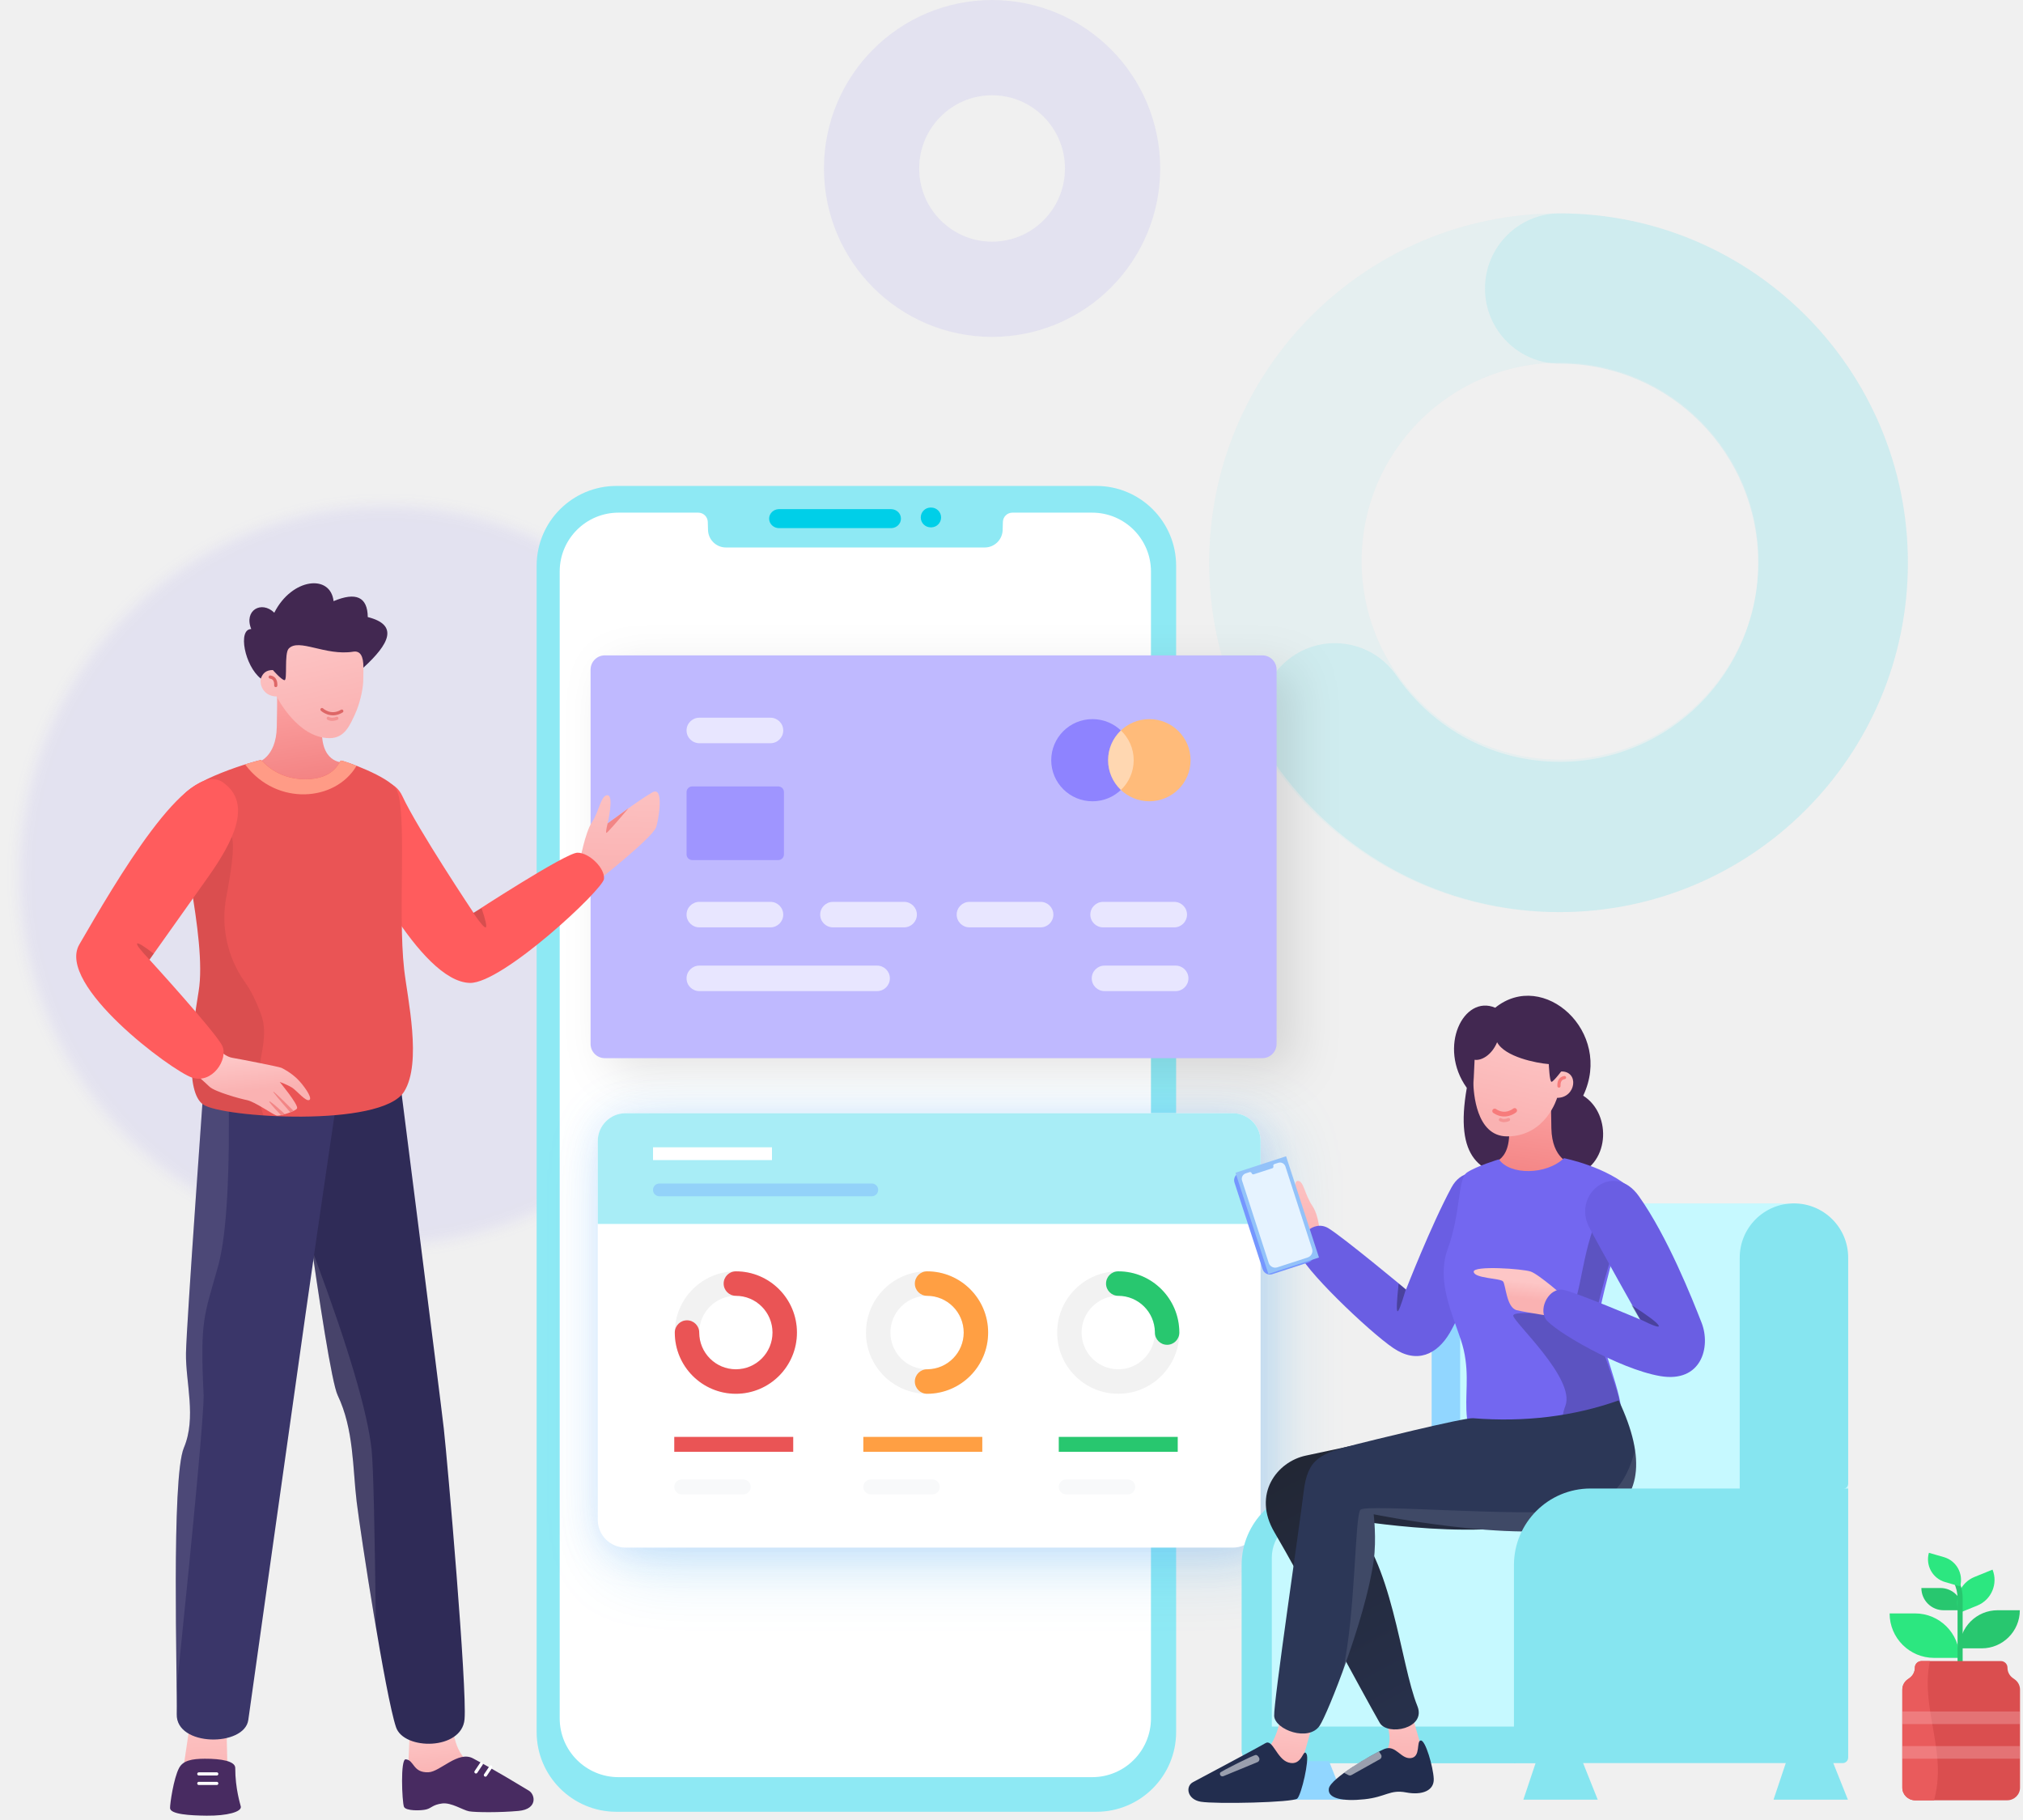
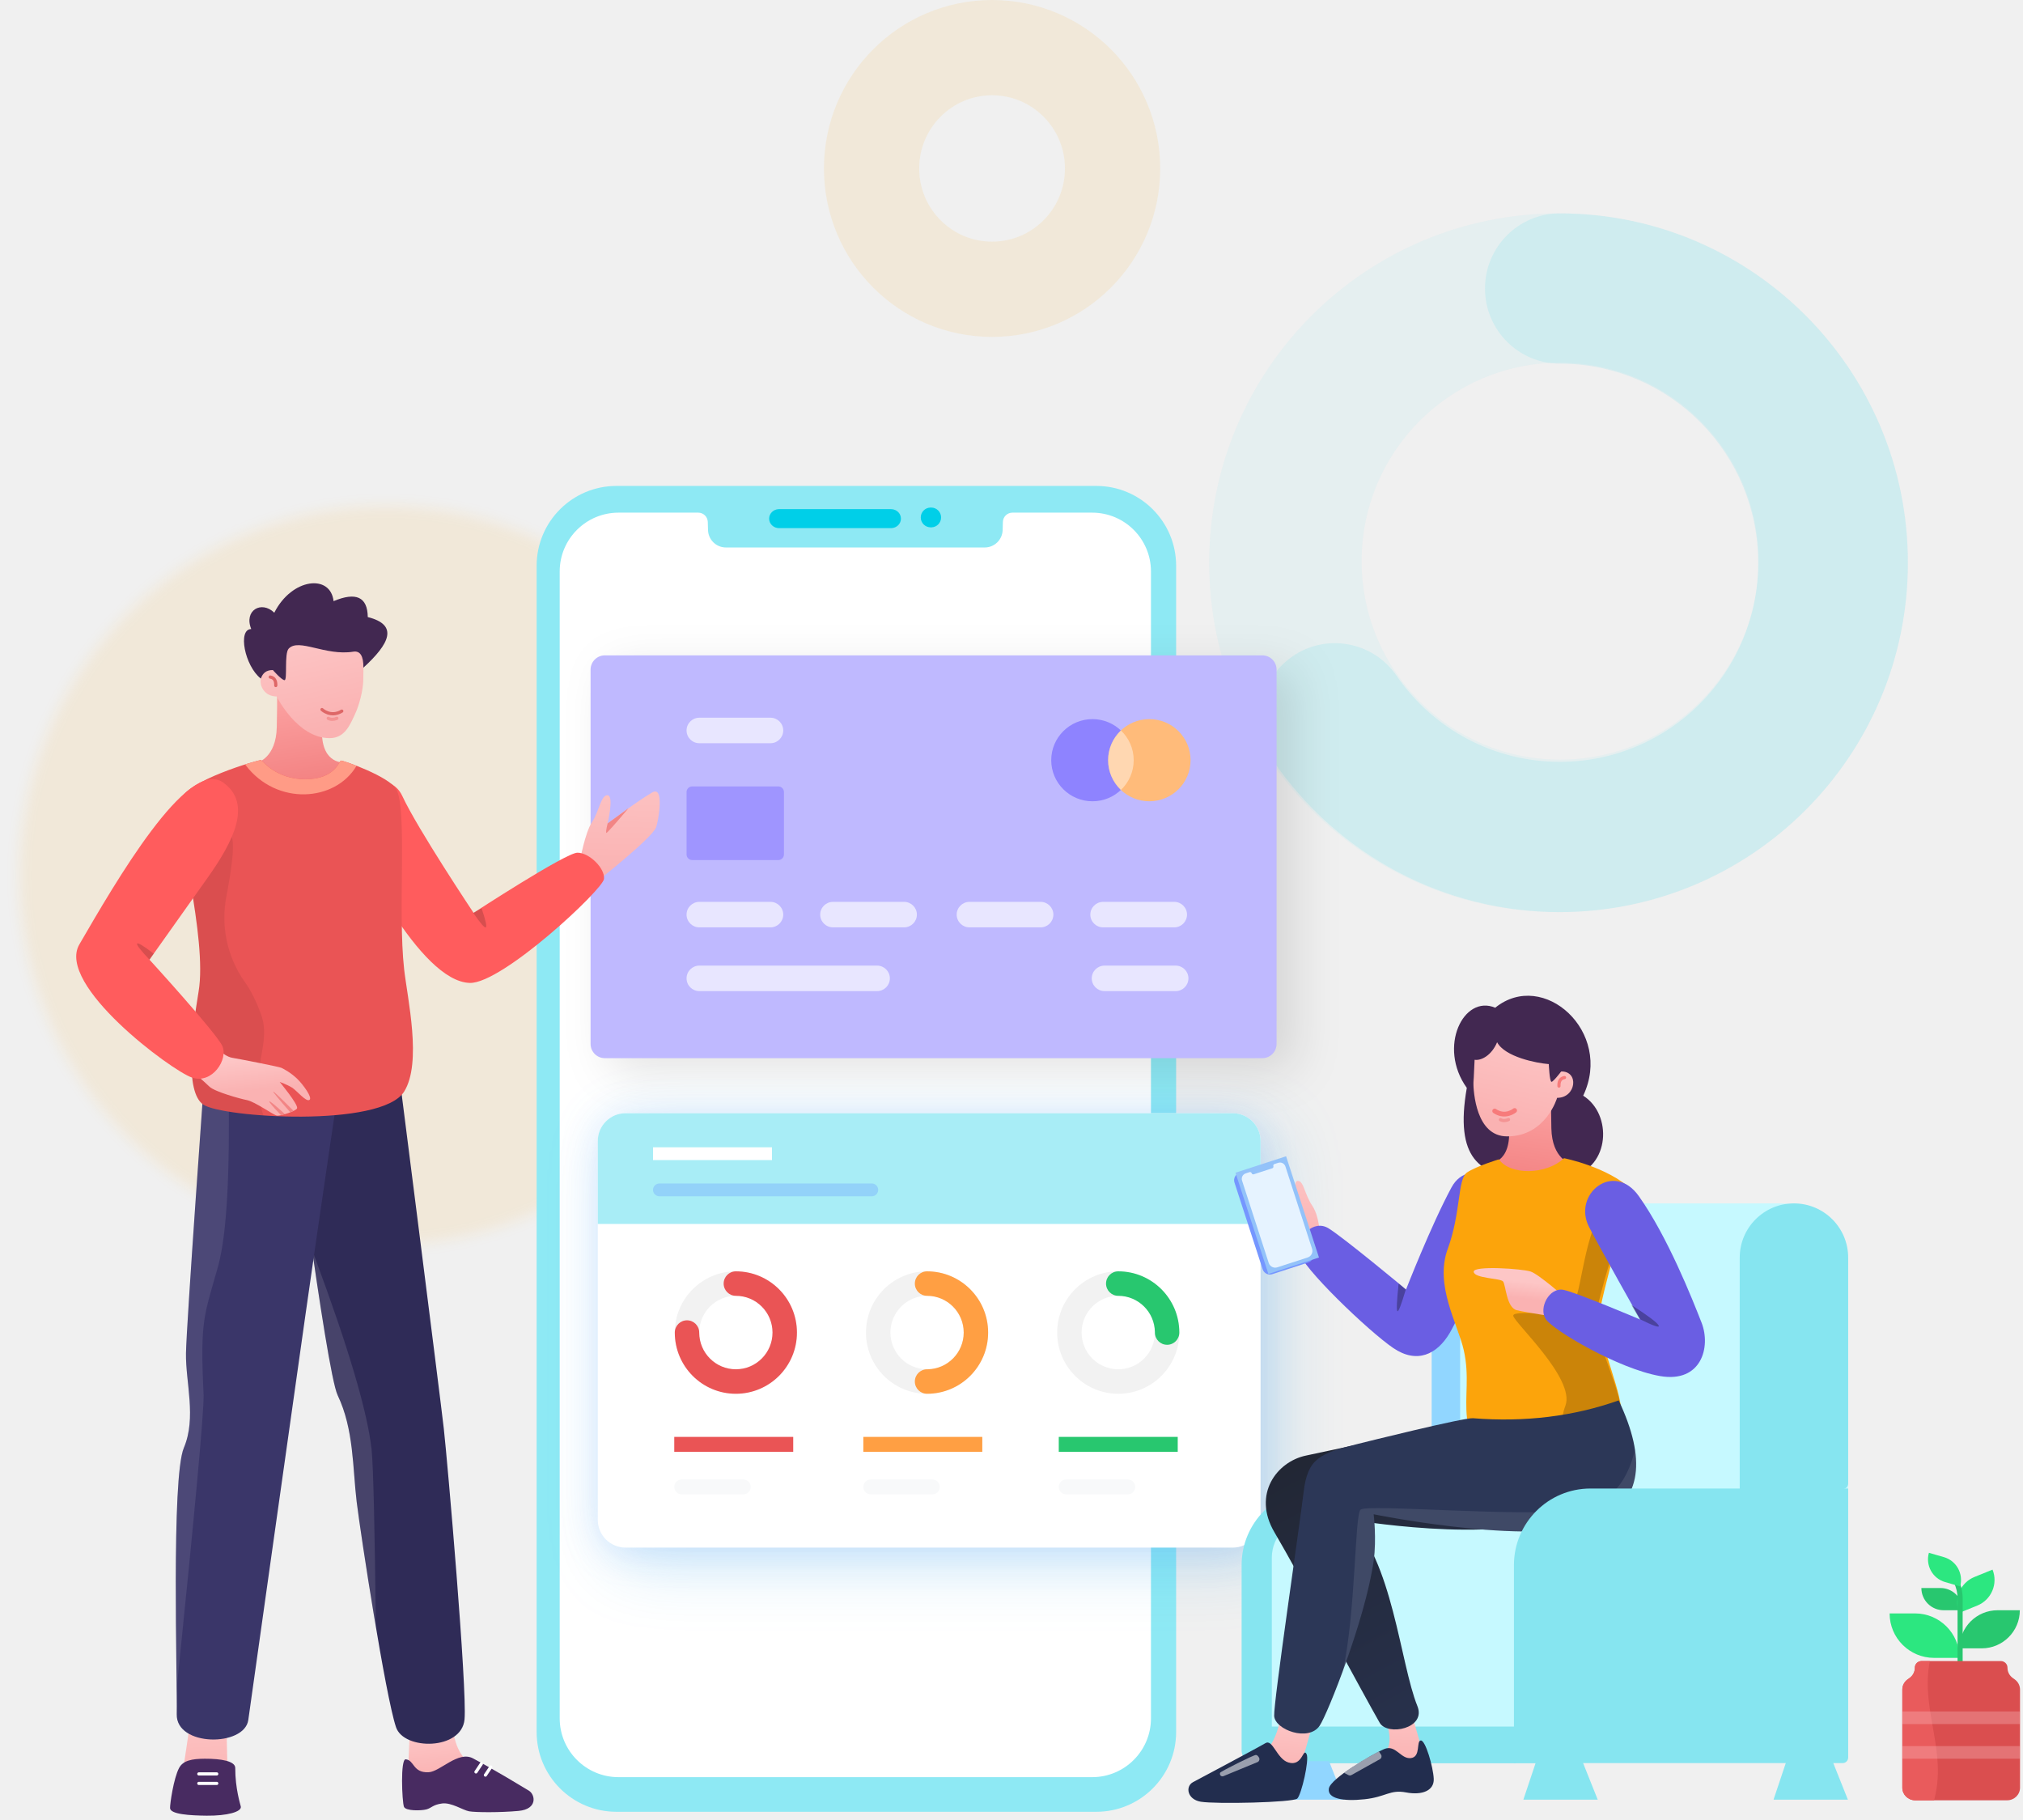
<svg xmlns="http://www.w3.org/2000/svg" xmlns:xlink="http://www.w3.org/1999/xlink" width="637px" height="573px" viewBox="0 0 637 573" version="1.1">
  <defs>
    <filter x="-2.6%" y="-2.6%" width="105.2%" height="105.2%" filterUnits="objectBoundingBox" id="filter-1">
      <feGaussianBlur stdDeviation="2" in="SourceGraphic" />
    </filter>
    <path d="M18.522,0 L43.63,0 C45.253,-7.42242666e-16 46.582,1.291 46.629,2.913 L46.703,5.483 C46.792,8.537 49.293,10.967 52.348,10.967 L133.831,10.967 C136.886,10.967 139.387,8.537 139.476,5.483 L139.55,2.913 C139.597,1.291 140.926,7.42242666e-16 142.549,0 L167.657,0 C177.886,-1.64974968e-14 186.179,8.293 186.179,18.522 L186.179,379.621 C186.179,389.85 177.886,398.143 167.657,398.143 L18.522,398.143 C8.293,398.143 4.01575893e-14,389.85 0,379.621 L0,18.522 C-1.25274242e-15,8.293 8.293,-1.67360005e-15 18.522,0 Z" id="path-2" />
    <path d="M8.757,0 L199.945,0 C204.781,-8.88398904e-16 208.702,3.921 208.702,8.757 L208.702,128.011 C208.702,132.847 204.781,136.768 199.945,136.768 L8.757,136.768 C3.921,136.768 4.14497961e-15,132.847 0,128.011 L0,8.757 C-5.92265936e-16,3.921 3.921,-2.66431478e-15 8.757,0 Z" id="path-4" />
    <filter x="-13.2%" y="-20.1%" width="131.1%" height="147.5%" filterUnits="objectBoundingBox" id="filter-6">
      <feOffset dx="5" dy="5" in="SourceAlpha" result="shadowOffsetOuter1" />
      <feGaussianBlur stdDeviation="10" in="shadowOffsetOuter1" result="shadowBlurOuter1" />
      <feColorMatrix values="0 0 0 0 0.076   0 0 0 0 0.583   0 0 0 0 0.879  0 0 0 0.229 0" type="matrix" in="shadowBlurOuter1" result="shadowMatrixOuter1" />
      <feOffset dx="0" dy="1" in="SourceAlpha" result="shadowOffsetOuter2" />
      <feGaussianBlur stdDeviation="5.5" in="shadowOffsetOuter2" result="shadowBlurOuter2" />
      <feColorMatrix values="0 0 0 0 0.504   0 0 0 0 0.7   0 0 0 0 1  0 0 0 0.234 0" type="matrix" in="shadowBlurOuter2" result="shadowMatrixOuter2" />
      <feMerge>
        <feMergeNode in="shadowMatrixOuter1" />
        <feMergeNode in="shadowMatrixOuter2" />
      </feMerge>
    </filter>
    <path d="M4.477,0 L211.527,0 C214,0 216.004,2.01 216.004,4.489 L216.004,122.332 C216.004,124.811 214,126.821 211.527,126.821 L4.477,126.821 C2.004,126.821 0,124.811 0,122.332 L0,4.489 C0,2.01 2.004,0 4.477,0 Z" id="path-7" />
    <filter x="-8.3%" y="-15.8%" width="122.2%" height="137.8%" filterUnits="objectBoundingBox" id="filter-8">
      <feOffset dx="6" dy="4" in="SourceAlpha" result="shadowOffsetOuter1" />
      <feGaussianBlur stdDeviation="7" in="shadowOffsetOuter1" result="shadowBlurOuter1" />
      <feColorMatrix values="0 0 0 0 0.019   0 0 0 0 0.019   0 0 0 0 0.019  0 0 0 0.11 0" type="matrix" in="shadowBlurOuter1" />
    </filter>
    <linearGradient x1="42.314%" y1="12.634%" x2="50%" y2="69.619%" id="linearGradient-9">
      <stop stop-color="#FDC6C6" offset="0%" />
      <stop stop-color="#FAB2B2" offset="100%" />
    </linearGradient>
    <linearGradient x1="46.204%" y1="-28.186%" x2="50%" y2="91.05%" id="linearGradient-10">
      <stop stop-color="#FDC6C6" offset="0%" />
      <stop stop-color="#FAB2B2" offset="100%" />
    </linearGradient>
    <linearGradient x1="44.814%" y1="-28.186%" x2="62.814%" y2="121.547%" id="linearGradient-11">
      <stop stop-color="#FFAFAF" offset="0%" />
      <stop stop-color="#F07777" offset="100%" />
    </linearGradient>
    <linearGradient x1="31.713%" y1="-6.917%" x2="55.144%" y2="91.235%" id="linearGradient-12">
      <stop stop-color="#FDC6C6" offset="0%" />
      <stop stop-color="#FAB2B2" offset="100%" />
    </linearGradient>
    <linearGradient x1="45.013%" y1="-28.186%" x2="50%" y2="91.05%" id="linearGradient-13">
      <stop stop-color="#FDC6C6" offset="0%" />
      <stop stop-color="#FAB2B2" offset="100%" />
    </linearGradient>
    <linearGradient x1="42.314%" y1="21.163%" x2="50%" y2="65.141%" id="linearGradient-14">
      <stop stop-color="#FDC6C6" offset="0%" />
      <stop stop-color="#FAB2B2" offset="100%" />
    </linearGradient>
    <linearGradient x1="45.136%" y1="-28.186%" x2="62.018%" y2="121.547%" id="linearGradient-15">
      <stop stop-color="#FFAFAF" offset="0%" />
      <stop stop-color="#F07777" offset="100%" />
    </linearGradient>
    <linearGradient x1="31.713%" y1="-6.206%" x2="55.144%" y2="90.72%" id="linearGradient-16">
      <stop stop-color="#FDC6C6" offset="0%" />
      <stop stop-color="#FAB2B2" offset="100%" />
    </linearGradient>
    <linearGradient x1="42.314%" y1="-3.86%" x2="50%" y2="78.278%" id="linearGradient-17">
      <stop stop-color="#FDC6C6" offset="0%" />
      <stop stop-color="#FAB2B2" offset="100%" />
    </linearGradient>
    <linearGradient x1="28.503%" y1="98.643%" x2="77.061%" y2="9.204%" id="linearGradient-18">
      <stop stop-color="#28324F" offset="0%" />
      <stop stop-color="#222735" offset="100%" />
    </linearGradient>
    <linearGradient x1="44.359%" y1="-28.186%" x2="50%" y2="91.05%" id="linearGradient-19">
      <stop stop-color="#FDC6C6" offset="0%" />
      <stop stop-color="#FAB2B2" offset="100%" />
    </linearGradient>
    <linearGradient x1="42.314%" y1="28.062%" x2="50%" y2="61.518%" id="linearGradient-20">
      <stop stop-color="#FDC6C6" offset="0%" />
      <stop stop-color="#FAB2B2" offset="100%" />
    </linearGradient>
    <linearGradient x1="42.314%" y1="8.536%" x2="50%" y2="71.77%" id="linearGradient-21">
      <stop stop-color="#FDC6C6" offset="0%" />
      <stop stop-color="#FAB2B2" offset="100%" />
    </linearGradient>
    <path d="M6.059,0 L31.005,0 C32.17,0 33.115,0.925 33.115,2.067 L33.115,2.126 C33.115,3.388 33.728,4.574 34.767,5.322 L35.413,5.788 C36.451,6.535 37.065,7.722 37.065,8.984 L37.065,39.872 C37.065,42.063 35.251,43.839 33.014,43.839 L4.051,43.839 C1.814,43.839 1.86636192e-13,42.063 1.86636192e-13,39.872 L1.86636192e-13,8.984 C1.86636192e-13,7.722 0.613,6.535 1.651,5.788 L2.298,5.322 C3.267,4.624 3.866,3.544 3.941,2.377 L3.95,2.067 C3.95,0.925 4.894,0 6.059,0 Z" id="path-22" />
  </defs>
  <g id="📝-Pages-New" stroke="none" stroke-width="1" fill="none" fill-rule="evenodd">
    <g id="Reset-Password" transform="translate(-139, -246)">
      <g id="Illustration" transform="translate(145, 261)">
        <g id="Shape">
-           <ellipse id="Oval" fill="#7367F0" opacity="0.1" filter="url(#filter-1)" cx="115.531" cy="260.607" rx="115.531" ry="116.393" />
+           <ellipse id="Oval" fill="#fca40b" opacity="0.1" filter="url(#filter-1)" cx="115.531" cy="260.607" rx="115.531" ry="116.393" />
          <path d="M484.75,52.185 C423.999,52.185 374.75,101.434 374.75,162.185 C374.75,222.937 423.999,272.185 484.75,272.185 C545.501,272.185 594.75,222.937 594.75,162.185 C594.75,101.434 545.501,52.185 484.75,52.185 Z M485.25,99.185 C519.768,99.185 547.75,127.167 547.75,161.685 C547.75,196.203 519.768,224.185 485.25,224.185 C450.732,224.185 422.75,196.203 422.75,161.685 C422.75,127.167 450.732,99.185 485.25,99.185 Z" id="Oval" fill="#00CFE8" fill-rule="nonzero" opacity="0.05" />
-           <ellipse id="Oval" stroke="#7367F0" stroke-width="30" opacity="0.1" cx="306.383" cy="38.041" rx="37.944" ry="38.041" />
+           <ellipse id="Oval" stroke="#fca40b" stroke-width="30" opacity="0.1" cx="306.383" cy="38.041" rx="37.944" ry="38.041" />
          <path d="M485.165,52.185 C545.687,52.185 594.75,101.434 594.75,162.185 C594.75,222.937 545.687,272.185 485.165,272.185 C448.704,272.185 415.237,254.153 394.923,224.605 C387.53,213.852 390.221,199.12 400.933,191.699 C411.538,184.353 426.029,186.927 433.491,197.412 L433.715,197.733 C445.321,214.614 464.362,224.873 485.165,224.873 C519.656,224.873 547.617,196.807 547.617,162.185 C547.617,127.91 520.213,100.059 486.198,99.505 L485.165,99.497 C472.15,99.497 461.598,88.906 461.598,75.841 C461.598,62.776 472.15,52.185 485.165,52.185 Z" id="Path" fill="#00CFE8" fill-rule="nonzero" opacity="0.1" />
        </g>
        <g id="Mobile-Banking-App" transform="translate(18, 138)">
          <g id="Phone3" transform="translate(144.9749, 0)">
            <path d="M25.137,0 L176.227,0 C190.109,-1.13278991e-14 201.364,11.254 201.364,25.137 L201.364,392.323 C201.364,406.206 190.109,417.46 176.227,417.46 L25.137,417.46 C11.254,417.46 -2.31133716e-14,406.206 -2.83662357e-14,392.323 L-2.83662357e-14,25.137 C-2.65136725e-14,11.254 11.254,6.10293932e-15 25.137,0 Z" id="Rectangle" fill="#8EE9F4" />
            <g id="Group-48" transform="translate(7.262298, 8.412419)">
              <mask id="mask-3" fill="white">
                <use xlink:href="#path-2" />
              </mask>
              <use id="Rectangle" fill="#FFFFFF" xlink:href="#path-2" />
              <ellipse id="Oval" fill-opacity="0.549" fill="#E97EFF" mask="url(#mask-3)" cx="70.585" cy="242.325" rx="15.969" ry="15.951" />
              <path d="M27.913,68.354 L159.667,68.354 C162.558,68.354 164.901,70.698 164.901,73.588 C164.901,76.479 162.558,78.822 159.667,78.822 L27.913,78.822 C25.023,78.822 22.679,76.479 22.679,73.588 C22.679,70.698 25.023,68.354 27.913,68.354 Z" id="Rectangle" fill-opacity="0.549" fill="#E97EFF" mask="url(#mask-3)" />
            </g>
            <path d="M111.597,7.308 C113.319,7.308 114.715,8.647 114.715,10.299 C114.715,11.914 113.38,13.231 111.711,13.288 L111.597,13.29 L76.329,13.29 C74.607,13.29 73.211,11.951 73.211,10.299 C73.211,8.684 74.546,7.368 76.215,7.31 L76.329,7.308 L111.597,7.308 Z" id="Path" fill="#00CFE8" fill-rule="nonzero" />
            <path d="M124.236,6.81 C125.958,6.81 127.355,8.205 127.355,9.925 C127.355,11.608 126.02,12.979 124.35,13.039 L124.236,13.041 L124.072,13.041 C122.35,13.041 120.953,11.646 120.953,9.925 C120.953,8.243 122.288,6.872 123.958,6.812 L124.072,6.81 L124.236,6.81 Z" id="Path" fill="#00CFE8" fill-rule="nonzero" />
          </g>
          <g id="BoardPieChart" transform="translate(164.2294, 197.5135)">
            <mask id="mask-5" fill="white">
              <use xlink:href="#path-4" />
            </mask>
            <g id="Rectangle">
              <use fill="black" fill-opacity="1" filter="url(#filter-6)" xlink:href="#path-4" />
              <use fill="#FFFFFF" fill-rule="evenodd" xlink:href="#path-4" />
            </g>
            <polygon id="Rectangle" fill="#A8EDF6" mask="url(#mask-5)" points="-4.682 -5.363 214.053 -5.363 214.053 34.862 -4.682 34.862" />
            <path d="M19.403,22.124 L86.286,22.124 C87.396,22.124 88.297,23.025 88.297,24.135 C88.297,25.246 87.396,26.147 86.286,26.147 L19.403,26.147 C18.292,26.147 17.392,25.246 17.392,24.135 C17.392,23.025 18.292,22.124 19.403,22.124 Z" id="Rectangle" fill="#6FA3FF" opacity="0.366" mask="url(#mask-5)" />
            <rect id="Rectangle" fill="#FFFFFF" mask="url(#mask-5)" x="17.392" y="10.727" width="37.459" height="4.023" />
            <rect id="Rectangle" fill="#EA5455" mask="url(#mask-5)" x="24.081" y="101.905" width="37.459" height="4.693" />
            <path d="M26.427,115.314 L45.815,115.314 C47.111,115.314 48.162,116.365 48.162,117.66 C48.162,118.956 47.111,120.007 45.815,120.007 L26.427,120.007 C25.132,120.007 24.081,118.956 24.081,117.66 C24.081,116.365 25.132,115.314 26.427,115.314 Z" id="Rectangle" fill="#F8F9FA" mask="url(#mask-5)" />
            <rect id="Rectangle" fill="#FF9F43" fill-rule="nonzero" mask="url(#mask-5)" x="83.615" y="101.905" width="37.459" height="4.693" />
            <path d="M85.961,115.314 L105.349,115.314 C106.645,115.314 107.695,116.365 107.695,117.66 C107.695,118.956 106.645,120.007 105.349,120.007 L85.961,120.007 C84.665,120.007 83.615,118.956 83.615,117.66 C83.615,116.365 84.665,115.314 85.961,115.314 Z" id="Rectangle" fill="#F8F9FA" mask="url(#mask-5)" />
            <rect id="Rectangle" fill="#28C76F" mask="url(#mask-5)" x="145.155" y="101.905" width="37.459" height="4.693" />
            <path d="M147.501,115.314 L166.889,115.314 C168.185,115.314 169.236,116.365 169.236,117.66 C169.236,118.956 168.185,120.007 166.889,120.007 L147.501,120.007 C146.205,120.007 145.155,118.956 145.155,117.66 C145.155,116.365 146.205,115.314 147.501,115.314 Z" id="Rectangle" fill="#F8F9FA" mask="url(#mask-5)" />
            <g id="Group-37" mask="url(#mask-5)">
              <g transform="translate(24.08098, 52.96396)" id="Group-5">
                <g transform="translate(0.167229, 0.167607)" />
              </g>
            </g>
            <g id="Group-3" mask="url(#mask-5)">
              <g transform="translate(144.6531, 49.77942)">
                <path d="M19.231,38.55 C29.853,38.55 38.463,29.92 38.463,19.275 C38.463,8.63 29.853,0 19.231,0 C8.61,0 0,8.63 0,19.275 C0,29.92 8.61,38.55 19.231,38.55 Z M19.231,30.84 C12.859,30.84 7.693,25.662 7.693,19.275 C7.693,12.888 12.859,7.71 19.231,7.71 C25.604,7.71 30.77,12.888 30.77,19.275 C30.77,25.662 25.604,30.84 19.231,30.84 Z" id="Oval" fill="#F2F2F2" />
                <path d="M38.463,19.275 C38.463,8.63 29.853,0 19.231,0 C17.107,0 15.385,1.726 15.385,3.855 C15.385,5.984 17.107,7.71 19.231,7.71 C25.532,7.71 30.653,12.771 30.768,19.058 L30.77,19.275 C30.77,21.404 32.492,23.13 34.616,23.13 C36.741,23.13 38.463,21.404 38.463,19.275 Z" id="Path" fill="#28C76F" />
              </g>
            </g>
            <g id="Group-4" mask="url(#mask-5)">
              <g transform="translate(84.45066, 49.77942)">
                <path d="M19.231,38.55 C29.853,38.55 38.463,29.92 38.463,19.275 C38.463,8.63 29.853,0 19.231,0 C8.61,0 0,8.63 0,19.275 C0,29.92 8.61,38.55 19.231,38.55 Z M19.231,30.84 C12.859,30.84 7.693,25.662 7.693,19.275 C7.693,12.888 12.859,7.71 19.231,7.71 C25.604,7.71 30.77,12.888 30.77,19.275 C30.77,25.662 25.604,30.84 19.231,30.84 Z" id="Oval" fill="#F2F2F2" fill-rule="evenodd" />
                <path d="M19.231,38.55 C29.853,38.55 38.463,29.92 38.463,19.275 C38.463,8.63 29.853,0 19.231,0 C17.107,0 15.385,1.726 15.385,3.855 C15.385,5.984 17.107,7.71 19.231,7.71 C25.604,7.71 30.77,12.888 30.77,19.275 C30.77,25.589 25.721,30.722 19.448,30.838 L19.231,30.84 C17.107,30.84 15.385,32.566 15.385,34.695 C15.385,36.824 17.107,38.55 19.231,38.55 Z" id="Path" fill="#FF9F43" fill-rule="nonzero" />
              </g>
            </g>
            <g id="Group-6" mask="url(#mask-5)">
              <g transform="translate(24.24821, 49.77942)">
                <path d="M19.231,38.55 C29.853,38.55 38.463,29.92 38.463,19.275 C38.463,8.63 29.853,0 19.231,0 C8.61,0 0,8.63 0,19.275 C0,29.92 8.61,38.55 19.231,38.55 Z M19.231,30.84 C12.859,30.84 7.693,25.662 7.693,19.275 C7.693,12.888 12.859,7.71 19.231,7.71 C25.604,7.71 30.77,12.888 30.77,19.275 C30.77,25.662 25.604,30.84 19.231,30.84 Z" id="Oval" fill="#F2F2F2" />
                <path d="M0,19.275 C0,29.92 8.61,38.55 19.231,38.55 C29.853,38.55 38.463,29.92 38.463,19.275 C38.463,8.63 29.853,0 19.231,0 C17.107,0 15.385,1.726 15.385,3.855 C15.385,5.984 17.107,7.71 19.231,7.71 C25.604,7.71 30.77,12.888 30.77,19.275 C30.77,25.662 25.604,30.84 19.231,30.84 C12.859,30.84 7.693,25.662 7.693,19.275 C7.693,17.146 5.971,15.42 3.846,15.42 C1.722,15.42 0,17.146 0,19.275 Z" id="Path" fill="#EA5455" />
              </g>
            </g>
          </g>
          <g id="VisaCard2" transform="translate(161.9642, 53.35135)">
            <g id="Rectangle">
              <use fill="black" fill-opacity="1" filter="url(#filter-8)" xlink:href="#path-7" />
              <use fill="#BFB9FF" fill-rule="evenodd" xlink:href="#path-7" />
            </g>
            <g id="Group-46" transform="translate(30.2182, 18.95627)">
              <g id="Group-45" transform="translate(0, 1.115074)">
                <g id="Group-43" transform="translate(114.8291, 0)">
                  <ellipse id="Oval" fill="#8E83FF" cx="12.983" cy="12.935" rx="12.983" ry="12.935" />
                  <ellipse id="Oval-Copy-10" fill="#FFBB7A" cx="30.89" cy="12.935" rx="12.983" ry="12.935" />
                  <path d="M21.819,3.681 L21.938,3.57 C24.419,5.926 25.965,9.25 25.965,12.935 C25.965,16.619 24.419,19.944 21.938,22.3 C19.454,19.945 17.907,16.62 17.907,12.935 C17.907,9.308 19.405,6.03 21.819,3.681 L21.938,3.57 L21.819,3.681 Z" id="Path" fill-opacity="0.416" fill="#FFFFFF" />
                </g>
                <path d="M1.791,21.186 L28.875,21.186 C29.864,21.186 30.666,21.985 30.666,22.971 L30.666,42.596 C30.666,43.581 29.864,44.38 28.875,44.38 L1.791,44.38 C0.802,44.38 4.97021279e-14,43.581 4.97021279e-14,42.596 L4.97021279e-14,22.971 C4.97021279e-14,21.985 0.802,21.186 1.791,21.186 Z" id="Rectangle" fill="#9F95FF" />
              </g>
              <g id="Group-44" transform="translate(0, 0.669045)" fill="#FFFFFF" fill-opacity="0.647">
                <path d="M4.029,57.984 L26.413,57.984 C28.638,57.984 30.442,59.781 30.442,61.998 C30.442,64.215 28.638,66.012 26.413,66.012 L4.029,66.012 C1.804,66.012 -1.03380426e-13,64.215 -1.03380426e-13,61.998 C-1.03380426e-13,59.781 1.804,57.984 4.029,57.984 Z" id="Rectangle" />
                <path d="M4.029,78.055 L59.989,78.055 C62.214,78.055 64.018,79.852 64.018,82.069 C64.018,84.286 62.214,86.084 59.989,86.084 L4.029,86.084 C1.804,86.084 -9.94042559e-14,84.286 -9.94042559e-14,82.069 C-9.94042559e-14,79.852 1.804,78.055 4.029,78.055 Z" id="Rectangle" />
                <path d="M131.617,78.055 L154.001,78.055 C156.226,78.055 158.03,79.852 158.03,82.069 C158.03,84.286 156.226,86.084 154.001,86.084 L131.617,86.084 C129.392,86.084 127.588,84.286 127.588,82.069 C127.588,79.852 129.392,78.055 131.617,78.055 Z" id="Rectangle" />
                <path d="M4.029,0 L26.413,0 C28.638,0 30.442,1.797 30.442,4.014 C30.442,6.231 28.638,8.029 26.413,8.029 L4.029,8.029 C1.804,8.029 0,6.231 0,4.014 C0,1.797 1.804,0 4.029,0 Z" id="Rectangle" />
                <path d="M46.111,57.984 L68.495,57.984 C70.72,57.984 72.524,59.781 72.524,61.998 C72.524,64.215 70.72,66.012 68.495,66.012 L46.111,66.012 C43.886,66.012 42.082,64.215 42.082,61.998 C42.082,59.781 43.886,57.984 46.111,57.984 Z" id="Rectangle-Copy-38" />
                <path d="M89.088,57.984 L111.472,57.984 C113.697,57.984 115.501,59.781 115.501,61.998 C115.501,64.215 113.697,66.012 111.472,66.012 L89.088,66.012 C86.863,66.012 85.059,64.215 85.059,61.998 C85.059,59.781 86.863,57.984 89.088,57.984 Z" id="Rectangle-Copy-39" />
                <path d="M131.169,57.984 L153.553,57.984 C155.778,57.984 157.582,59.781 157.582,61.998 C157.582,64.215 155.778,66.012 153.553,66.012 L131.169,66.012 C128.944,66.012 127.14,64.215 127.14,61.998 C127.14,59.781 128.944,57.984 131.169,57.984 Z" id="Rectangle-Copy-40" />
              </g>
            </g>
          </g>
          <g id="Men1.1" transform="translate(0, 30.64865)">
            <g id="LLeg" transform="translate(66.42274, 149.2404)">
              <path d="M52.059,209.111 C52.059,209.111 51.905,218.968 57.959,222.469 C64.011,225.97 73.389,232.476 73.389,232.476 L37.714,233.685 L38.731,209.022 L52.059,209.111 Z" id="Path" fill="url(#linearGradient-9)" />
              <path d="M37.338,221.046 C40.097,221.331 39.494,225.321 44.5,225.127 C48.147,224.985 53.835,218.259 58.514,220.75 C65.656,224.553 74.03,229.681 76.084,230.902 C78.137,232.123 78.948,236.729 72.881,237.294 C67.078,237.835 59.246,237.775 57.284,237.417 C55.322,237.06 51.682,234.557 48.754,234.957 C45.826,235.358 45.493,236.367 43.857,236.814 C42.22,237.261 37.281,237.358 36.769,235.979 C36.181,234.397 35.592,220.867 37.338,221.046 Z" id="Path" fill="#482B61" />
              <path d="M34.573,-1.98621069e-14 C34.573,-1.98621069e-14 48.182,106.815 49.32,116.917 C50.457,127.019 56.705,198.882 55.85,208.467 C54.979,218.229 36.717,218.282 34.267,210.917 C30.914,200.835 23.162,150.452 21.88,139.93 C20.598,129.409 21.048,117.194 15.896,106.42 C12.207,98.707 -3.4583696e-14,2.739 -3.4583696e-14,2.739 L34.573,-1.98621069e-14 Z" id="Path" fill="#2F2B57" />
              <path d="M26.574,123.435 L26.623,123.915 C27.142,129.495 27.578,147.976 27.929,179.36 L27.146,174.673 C24.689,159.809 22.508,145.085 21.88,139.93 C20.625,129.628 21.03,117.702 16.211,107.095 L15.896,106.42 C14.272,103.026 10.999,82.537 7.842,60.658 L8.834,63.312 C19.372,91.653 25.286,111.695 26.574,123.435 Z" id="Path" fill-opacity="0.192" fill="#FFFFFF" opacity="0.591" />
              <line x1="61.152" y1="222.465" x2="59.445" y2="225.018" id="Path-10" stroke="#FFFFFF" stroke-linecap="round" />
              <line x1="64.132" y1="223.463" x2="62.425" y2="226.017" id="Path-10" stroke="#FFFFFF" stroke-linecap="round" />
            </g>
            <g id="RLeg" transform="translate(29.16793, 151.8545)">
              <polygon id="Path" fill="url(#linearGradient-10)" points="6.418 208.758 3.226 230.314 18.657 230.236 18.152 208.357" />
              <path d="M0.382,233.802 C0.331,232.544 1.502,224.387 3.226,221.157 C4.476,218.814 7.249,218.265 11.306,218.249 C16.539,218.229 20.913,219.02 20.907,221.157 C20.888,227.696 22.546,232.725 22.658,233.299 C22.985,234.985 18.305,236.243 11.912,236.179 C6.679,236.127 0.463,235.763 0.382,233.802 Z" id="Path" fill="#482B61" />
              <path d="M54.336,0.893 C54.336,0.893 47.26,48.566 42.978,78.73 C38.769,108.37 26.305,196.782 25.018,206.037 C23.835,214.533 2.254,214.533 2.481,204.243 C2.708,193.953 0.71,129.832 4.728,120.338 C8.747,110.844 5.248,99.795 5.394,90.573 C5.541,81.35 11.32,1.509 11.32,1.509 L54.336,0.893 Z" id="Path" fill="#3A3669" />
              <path d="M15.629,62.713 L15.291,63.94 C11.194,78.66 9.78,79.986 10.941,103.464 L10.953,103.941 C10.994,109.848 8.185,140.414 2.526,195.639 L2.5,192.206 C2.302,169.677 1.472,128.942 4.626,120.593 L4.728,120.338 C8.747,110.844 5.248,99.795 5.394,90.573 C5.541,81.35 11.32,1.509 11.32,1.509 L18.702,1.403 L18.778,5.06 C19.309,33.622 18.259,52.84 15.629,62.713 L15.629,62.713 Z" id="Path" fill-opacity="0.192" fill="#FFFFFF" opacity="0.462" />
              <line x1="9.436" y1="223.03" x2="15.085" y2="223.03" id="Path-9" stroke="#FFFFFF" stroke-linecap="round" />
              <line x1="9.436" y1="226.025" x2="15.085" y2="226.025" id="Path-9" stroke="#FFFFFF" stroke-linecap="round" />
            </g>
            <g id="Head" transform="translate(52.24105, 0)">
              <path d="M4.794,56.429 C4.794,56.429 10.705,55.035 10.91,45.3 C11.115,35.565 10.971,32.243 10.971,32.243 L24.985,32.006 C24.985,32.006 25.127,42.855 25.129,46.78 C25.134,57.319 32.441,56.429 32.441,56.429 C32.441,56.429 30.922,64.975 19.124,65.642 C9.913,66.163 4.794,56.429 4.794,56.429 Z" id="Path" fill="url(#linearGradient-11)" />
              <g id="Head1" transform="translate(0.582624, 0)">
                <path d="M9.102,27.322 C3.294,27.096 4.241,35.642 10.275,35.63 C10.275,35.63 16.759,48.735 26.94,48.769 C31.844,48.785 33.445,44.395 34.915,41.313 C36.385,38.231 37.464,33.621 37.554,30.798 C37.65,27.789 37.662,17.901 37.662,17.901 L8.876,17.888 L9.102,27.322 Z" id="Path" fill="url(#linearGradient-12)" />
                <path d="M26.53,42.666 C27.446,43.052 28.464,42.826 29.223,42.382" id="Path" stroke="#F49494" stroke-linecap="round" transform="translate(27.87652, 42.62291) rotate(6) translate(-27.87652, -42.62291) " />
                <path d="M9.682,32.344 C10.049,31.021 9.888,29.867 8.582,29.341" id="Path-8" stroke="#DE6767" stroke-linecap="round" transform="translate(9.217431, 30.84216) rotate(-13) translate(-9.217431, -30.84216) " />
                <path d="M9.102,27.322 C9.102,27.322 11.773,30.42 12.76,30.506 C13.749,30.591 12.623,22.12 14.078,20.577 C17.274,17.186 25.626,22.948 34.408,21.541 C36.578,21.193 37.643,22.873 37.604,26.579 C45.814,19.055 48.791,13.119 38.98,10.64 C38.901,4.271 35.256,2.673 28.208,5.627 C27.266,-2.976 15.088,-1.677 9.544,9.267 C5.532,5.344 -0.108,8.511 2.286,14.415 C-2.035,14.415 0.217,26.024 5.308,30.011 C5.916,28.269 7.026,27.322 9.102,27.322 Z" id="Path" fill="#422851" />
                <path d="M24.764,38.962 C24.764,38.962 26.759,42.204 30.664,41.045" id="Path" stroke="#DE6767" stroke-linecap="round" transform="translate(27.71392, 40.12866) rotate(-15) translate(-27.71392, -40.12866) " />
              </g>
            </g>
            <g id="LArm" transform="translate(85.16583, 62.32707)">
              <g id="Group-3" transform="translate(85.96644, 17.48897) rotate(4) translate(-85.96644, -17.48897) translate(73.96644, 2.488965)">
                <path d="M-7.94013428e-14,23.728 C-7.94013428e-14,23.728 1.014,14.395 2.982,11.012 C4.949,7.628 5.209,2.157 7.293,2.211 C9.377,2.267 7.91,11.075 7.91,11.075 C7.91,11.075 17.056,3.159 21.261,0.357 C25.097,-2.198 23.728,9.73 23.209,11.275 C21.972,14.952 5.706,29.64 5.706,29.64 C5.706,29.64 0.433,24.522 -7.94013428e-14,23.728 Z" id="Path" fill="url(#linearGradient-13)" />
                <path d="M7.91,11.075 C7.573,13.084 7.523,14.081 7.76,14.064 C7.997,14.047 10.12,11.31 14.127,5.851 L7.91,11.075 Z" id="Path" fill="#F28585" />
              </g>
              <path d="M17.528,4.679 C22.259,14.939 39.955,41.45 39.955,41.45 C39.955,41.45 68.953,22.544 72.643,22.506 C76.333,22.467 81.343,27.363 81.028,30.741 C80.713,34.12 48.963,63.757 38.78,63.507 C22.947,63.119 3.092,21.946 1.053,16.443 C-4.407,1.703 12.913,-5.329 17.528,4.679 Z" id="Path" fill="#FF5C5D" />
              <path d="M39.85,41.431 C42.082,44.701 43.398,46.229 43.798,46.014 C44.198,45.8 43.759,43.801 42.482,40.018 L39.85,41.431 Z" id="Path-5" fill-opacity="0.16" fill="#000000" />
            </g>
            <g id="Body" transform="translate(32.50797, 55.66771)">
              <path d="M0.149,12.98 C-1.337,20.104 8.838,56.008 6.039,72.805 C3.825,86.09 1.711,104.381 7.449,108.443 C13.291,112.577 63.579,115.86 70.747,104.381 C76.434,95.275 71.778,75.079 70.747,65.867 C68.69,47.488 71.796,15.726 68.307,9.23 C66.142,5.2 51.384,0.003 50.83,0.164 C50.276,0.325 48.972,6.035 39.641,6.035 C30.309,6.035 26.189,0.164 25.687,0.003 C25.186,-0.158 1.494,6.535 0.149,12.98 Z" id="Path" fill="#EA5455" />
              <path d="M25.664,3.40471175e-05 L25.687,0.003 C26.189,0.164 30.309,6.035 39.641,6.035 C48.972,6.035 50.276,0.325 50.83,0.164 C51.03,0.106 53.08,0.746 55.721,1.777 L55.709,1.898 C49.039,13.098 30.696,14.479 20.892,1.665 L20.669,1.368 L21.764,1.029 C23.766,0.42 25.199,0.054 25.589,0.006 L25.664,3.40471175e-05 Z" id="Path" fill="#FF9B86" />
              <path d="M0.181,17.928 L1.003,18.042 C9.725,19.29 14.841,21.264 16.349,23.964 C17.339,25.736 16.879,31.728 14.968,41.941 L14.766,43.012 C12.994,52.27 15.02,61.846 20.369,69.572 L20.67,69.999 C22.479,72.53 24.147,75.863 25.673,79.997 C29.214,89.587 21.682,97.667 26.452,111.933 L25.478,111.862 C16.612,111.183 9.441,109.852 7.449,108.443 C1.711,104.381 3.825,86.09 6.039,72.805 C8.42,58.513 1.409,30.387 0.181,17.928 Z" id="Path" fill-opacity="0.067" fill="#000000" />
            </g>
            <g id="Rarm" transform="translate(0, 61.67254)">
              <g id="Group-2" transform="translate(36.33261, 83.2852)">
                <path d="M6.548,0 C6.548,0 9.896,3.949 12.753,4.441 C15.61,4.932 27.568,7.271 28.298,7.617 C28.988,7.945 31.347,9.187 33.364,11.179 C35.112,12.906 38.136,16.999 37.122,17.704 C36.038,18.457 33.112,14.765 31.644,13.853 C30.105,12.895 27.739,12.047 27.739,12.047 C27.739,12.047 33.591,19.107 33.219,20.34 C32.947,21.24 27.971,22.777 26.907,22.662 C25.843,22.547 19.98,18.254 17.345,17.754 C15.517,17.408 7.333,15.191 5.607,13.527 C3.882,11.862 -3.9524224e-14,8.483 -3.9524224e-14,8.483 L6.548,0 Z" id="Path" fill="url(#linearGradient-14)" />
                <path d="M32.091,21.158 C28.008,17.045 25.882,15.023 25.712,15.093 C25.541,15.163 27.32,17.328 31.048,21.588 L32.091,21.158 Z" id="Path" fill="#F28585" />
                <path d="M29.362,22.172 C26.303,19.37 24.674,18.036 24.474,18.171 C24.274,18.306 25.499,19.754 28.149,22.514 L29.362,22.172 Z" id="Path" fill="#F28585" />
              </g>
              <path d="M46.209,1.023 C55.664,7.677 49.347,19.771 41.503,30.865 C34.175,41.227 23.068,56.837 23.068,56.837 C23.068,56.837 43.953,79.713 45.97,83.945 C47.987,88.178 42.836,96.127 36.431,93.956 C30.026,91.785 -6.422,64.786 0.99,52.027 C12.311,32.538 35.04,-6.836 46.209,1.023 Z" id="Path" fill="#FF5C5D" />
              <path d="M23.068,56.837 C20.211,53.814 18.916,52.128 19.183,51.778 C19.45,51.428 21.193,52.489 24.413,54.959 L23.068,56.837 Z" id="Path-6" fill-opacity="0.16" fill="#000000" />
            </g>
          </g>
          <g id="Group-7" transform="translate(348.8459, 160.0541)">
            <path d="M42.222,155.619 L123.353,155.619 L123.353,155.619 L123.353,238.078 C123.353,240.287 121.562,242.078 119.353,242.078 L22.111,242.078 C19.901,242.078 18.111,240.287 18.111,238.078 L18.111,179.73 C18.111,166.414 28.906,155.619 42.222,155.619 Z" id="Rectangle" fill="#86E5F0" />
            <polygon id="Rectangle" fill="#86E5F0" points="27.619 225.012 104.398 225.012 104.398 242.078 27.619 242.078" />
            <polygon id="Path" fill="#86E5F0" points="125.399 241.46 130.243 253.59 106.829 253.59 110.886 241.46" />
            <polygon id="Path" fill="#91D6FF" points="45.628 241.46 50.472 253.59 27.058 253.59 31.116 241.46" />
            <polygon id="Path" fill="#86E5F0" points="204.173 241.46 209.016 253.59 185.603 253.59 189.66 241.46" />
            <path d="M101.538,66.333 L123.95,65.847 L123.95,65.847 L123.95,163.774 L77.95,163.774 L77.95,90.438 C77.95,77.326 88.429,66.617 101.538,66.333 Z" id="Rectangle" fill="#91D6FF" />
            <path d="M111.035,65.847 L187.266,65.847 C199.328,65.847 209.106,75.625 209.106,87.687 L209.106,164.022 C209.106,164.987 208.324,165.77 207.359,165.77 L86.924,165.77 L86.924,165.77 L86.924,89.958 C86.924,76.642 97.719,65.847 111.035,65.847 Z" id="Rectangle" fill="#C6F9FF" />
            <path d="M192.033,65.847 C201.462,65.847 209.106,73.491 209.106,82.92 L209.106,154.046 C209.106,155.011 208.324,155.793 207.359,155.793 L174.959,155.793 L174.959,155.793 L174.959,82.92 C174.959,73.491 182.603,65.847 192.033,65.847 Z" id="Rectangle" fill="#86E5F0" />
            <path d="M40.219,164.82 L118.499,164.82 L118.499,164.82 L118.499,230.574 L27.619,230.574 L27.619,177.42 C27.619,170.461 33.26,164.82 40.219,164.82 Z" id="Rectangle" fill="#C6F9FF" />
            <g id="Wom1.4" transform="translate(82.66293, 127.5) scale(-1, 1) translate(-82.66293, -127.5) translate(0.662928, 0)">
              <g id="Head" transform="translate(32.71943, 0.465078)">
                <path d="M10.006,56.875 C-2.193,54.033 -2.996,37.281 6.278,31.47 C-3.286,11.41 18.831,-8.507 33.981,3.776 C43.913,-0.478 52.167,16.121 42.925,29.013 C46.8,51.148 38.914,56.869 24.697,57.112 L10.006,56.875 Z" id="Path" fill="#422851" />
                <path d="M10.157,52.874 C10.157,52.874 16.091,51.48 16.297,41.752 C16.503,32.024 16.358,28.704 16.358,28.704 L29.429,28.468 C29.429,28.468 29.571,39.309 29.573,43.231 C29.579,53.764 36.914,52.874 36.914,52.874 C36.914,52.874 35.389,61.415 23.546,62.081 C14.299,62.602 10.157,52.874 10.157,52.874 Z" id="Path" fill="url(#linearGradient-15)" />
                <path d="M13.312,23.846 C7.481,23.62 8.432,32.16 14.489,32.149 C14.489,32.149 18.007,44.281 30.221,44.281 C40.14,44.281 40.786,30.141 40.876,27.32 C40.972,24.312 40.985,14.431 40.985,14.431 L13.085,14.418 L13.312,23.846 Z" id="Path" fill="url(#linearGradient-16)" />
                <path d="M28.082,35.158 C28.082,35.158 30.088,38.401 34.005,37.248" id="Path" stroke="#F77B7B" stroke-width="1.5" stroke-linecap="round" transform="translate(31.04382, 36.32699) rotate(-18) translate(-31.04382, -36.32699) " />
                <path d="M29.782,39.029 C30.701,39.415 31.573,39.415 32.336,38.972" id="Path" stroke="#F49494" stroke-linecap="round" transform="translate(31.05888, 39.14183) rotate(2) translate(-31.05888, -39.14183) " />
                <path d="M13.58,28.582 C13.947,27.261 13.785,26.107 12.473,25.58" id="Path-8" stroke="#F77B7B" stroke-linecap="round" transform="translate(13.11181, 27.08122) rotate(-13) translate(-13.11181, -27.08122) " />
                <path d="M12.389,22.791 C12.389,22.791 15.585,27.081 16.232,27.104 C16.88,27.127 17.106,21.524 17.106,21.524 C21.027,21.224 30.948,19.247 33.381,14.642 C35.081,18.705 38.333,20.51 40.469,20.164 L40.874,28.796 L41.871,11.441 L11.607,11.441 L12.389,22.791 Z" id="Path" fill="#422851" />
              </g>
              <g id="LLeg" transform="translate(36.89403, 131.6934)">
                <path d="M65.702,93.198 C65.702,93.198 60.471,103.769 64.759,107.1 C69.054,110.431 80.398,116.675 80.398,116.675 L50.344,114.785 L57.025,91.731 L65.702,93.198 Z" id="Path" fill="url(#linearGradient-17)" />
                <path d="M53.251,103.258 C54.734,103.431 53.151,108.427 56.362,108.807 C59.567,109.187 61.124,104.453 64.761,105.954 C68.398,107.454 81.662,115.213 82.184,118.384 C82.713,121.555 77.771,122.489 70.994,121.772 C64.217,121.056 62.967,118.644 57.88,119.616 C52.799,120.587 48.992,119.039 49.16,115.324 C49.327,111.609 51.768,103.085 53.251,103.258 Z" id="Path" fill="#222D4E" />
                <path d="M66.42,106.723 L65.76,107.714 C65.453,108.174 65.578,108.794 66.037,109.101 C66.059,109.115 66.081,109.129 66.104,109.142 L75.07,114.148 C75.361,114.31 75.713,114.317 76.01,114.166 L77.402,113.46 L77.402,113.46 C75.216,111.876 73.429,110.685 71.453,109.517 C69.937,108.62 68.258,107.695 66.42,106.723 Z" id="Path-14" fill-opacity="0.541" fill="#FFFFFF" />
                <path d="M20.43,0.032 C29.528,0.438 80.168,11.644 89.368,13.548 C98.569,15.452 106.347,25.754 99.331,37.684 C91.452,51.075 71.12,89.106 66.184,97.679 C63.741,101.923 51.415,99.543 54.31,92.421 C59.708,79.144 62.214,45.792 75.975,33.631 C75.975,33.631 29.698,41.689 9.708,32.458 C-4.82,25.748 -1.533,-0.951 20.43,0.032 Z" id="Path" fill="url(#linearGradient-18)" />
              </g>
              <g id="LArm" transform="translate(64.33522, 56.18919)">
                <path d="M57.456,21.704 C57.456,21.704 57.353,14.297 59.942,10.426 C62.532,6.555 62.635,2.443 64.595,2.577 C66.555,2.712 64.614,12.269 64.614,12.269 C64.614,12.269 67.101,11.319 68.887,10.116 C70.674,8.914 76.09,2.987 77.356,4.037 C79.503,5.827 76.046,15.922 74.163,17.94 C72.274,19.959 61.954,26.598 61.954,26.598 L57.456,21.704 Z" id="Path" fill="url(#linearGradient-19)" />
                <path d="M1.542,17.265 C5.775,27.087 13.524,45.13 16.719,50.514 C20.723,57.255 27.036,60.225 34.428,55.223 C42.196,49.968 63.583,29.468 64.21,24.825 C64.832,20.181 59.597,14.61 54.86,17.494 C50.124,20.379 30.442,36.767 30.442,36.767 C30.442,36.767 22.499,16.394 16.109,4.593 C10.576,-5.617 -4.9,2.333 1.542,17.265 Z" id="Path" fill="#6A5EE3" />
                <path d="M30.524,36.777 C31.947,41.604 32.824,43.877 33.156,43.598 C33.489,43.318 33.362,40.414 32.775,34.885 L30.524,36.777 Z" id="Path" fill-opacity="0.303" fill="#000000" />
              </g>
              <g id="PhoneMini4" transform="translate(135.9883, 69.68886) scale(-1, 1) rotate(-18) translate(-135.9883, -69.68886) translate(126.4883, 52.18886)">
                <g id="Group-3" transform="translate(-0, -0)">
                  <path d="M2.933,1.239 L14.885,1.239 C16.21,1.239 17.285,2.313 17.285,3.639 L17.285,32.361 C17.285,33.686 16.21,34.761 14.885,34.761 L2.933,34.761 C1.608,34.761 0.533,33.686 0.533,32.361 L0.533,3.639 C0.533,2.313 1.608,1.239 2.933,1.239 Z" id="Rectangle" fill="#7596FF" fill-rule="nonzero" />
                  <rect id="Rectangle" fill="#93C2F9" x="1.795" y="0.798" width="16.752" height="33.522" />
                  <path d="M4.789,1.995 L6.06,1.995 C6.318,1.995 6.534,2.182 6.578,2.428 L6.587,2.523 C6.587,2.814 6.823,3.05 7.114,3.05 L13.24,3.05 C13.499,3.05 13.714,2.864 13.759,2.618 L13.768,2.523 C13.768,2.232 14.004,1.995 14.295,1.995 L15.559,1.995 C16.498,1.995 17.268,2.719 17.343,3.639 L17.349,3.788 L17.349,3.788 L17.324,31.048 C17.322,32.237 16.358,33.201 15.169,33.203 L5.118,33.203 C3.98,33.204 3.048,32.322 2.969,31.203 L2.964,31.05 C2.964,31.049 2.964,31.048 2.966,31.048 L2.99,3.794 C2.991,2.8 3.796,1.995 4.789,1.995 Z" id="Rectangle" fill="#E6F3FF" fill-rule="nonzero" />
                </g>
              </g>
              <g id="Body" transform="translate(23.5795, 51.61278)">
-                 <path d="M0,10.007 C0,10.007 10.199,44.178 10.501,50.646 C10.804,57.115 2.159,76.127 3.631,80.932 C7.025,92.037 50.348,96.818 52.003,81.88 C52.775,74.913 51.169,68.661 53.02,60.452 C54.864,52.243 62.278,40.044 58.073,28.575 C53.868,17.106 54.995,6.496 51.987,4.49 C48.979,2.485 41.948,0.355 41.948,0.355 C38.529,5.389 26.986,5.316 21.479,-5.67113923e-14 C21.479,-5.67113923e-14 7.796,2.656 0,10.007 Z" id="Path" fill="#7367F0" />
+                 <path d="M0,10.007 C0,10.007 10.199,44.178 10.501,50.646 C10.804,57.115 2.159,76.127 3.631,80.932 C7.025,92.037 50.348,96.818 52.003,81.88 C52.775,74.913 51.169,68.661 53.02,60.452 C54.864,52.243 62.278,40.044 58.073,28.575 C53.868,17.106 54.995,6.496 51.987,4.49 C48.979,2.485 41.948,0.355 41.948,0.355 C38.529,5.389 26.986,5.316 21.479,-5.67113923e-14 C21.479,-5.67113923e-14 7.796,2.656 0,10.007 Z" id="Path" fill="#fca40b" />
                <path d="M9.14,15.541 C15.939,26.336 15.918,45.132 19.57,47.594 C23.221,50.055 37.432,47.64 37.432,49.589 C37.432,51.538 17.793,69.404 21.017,77.944 C22.705,82.416 22.247,86.417 19.643,89.946 L18.793,89.761 C11.055,88.011 4.834,84.869 3.631,80.932 C2.159,76.127 11.801,57.115 11.499,50.646 C11.242,45.155 3.135,19.703 0.691,12.135 C2.681,8.622 5.497,9.757 9.14,15.541 Z" id="Path" fill-opacity="0.199" fill="#000000" />
              </g>
              <g id="RArm" transform="translate(0, 58.7632)">
                <path d="M44.313,37.031 C44.313,37.031 52.904,29.424 55.533,28.541 C58.163,27.658 73.566,26.597 73.469,28.592 C73.358,30.73 65.085,30.607 64.228,31.658 C63.371,32.709 63.176,39.895 59.936,40.702 C56.702,41.509 47.008,42.9 47.008,42.9 L44.313,37.031 Z" id="Path" fill="url(#linearGradient-20)" />
                <path d="M21.458,4.82 C12.407,17.601 4.679,37.07 1.713,44.66 C-1.253,52.25 1.739,63.699 14.782,61.451 C27.801,59.209 48.517,47.029 50.809,43.476 C53.101,39.923 49.619,33.457 45.234,34.304 C41.172,35.087 21.021,43.659 21.021,43.659 C21.021,43.659 33.985,20.669 37.15,14.506 C42.438,4.213 29.43,-6.441 21.458,4.82 Z" id="Path" fill="#6A5EE3" />
                <path d="M21.226,43.502 C16.7,45.752 14.713,46.406 15.265,45.462 C15.817,44.518 18.668,42.389 23.817,39.073 L21.226,43.502 Z" id="Path" fill-opacity="0.303" fill="#000000" />
              </g>
              <g id="RLeg" transform="translate(21.93699, 127.7027)">
                <path d="M112.262,97.613 C112.262,97.613 112.104,110.055 122.351,114.706 C132.591,119.358 139.886,119.078 138.958,122.674 C138.029,126.269 111.376,126.124 108.887,123.312 C106.765,120.92 102.152,98.642 100.882,100.345 L112.262,97.613 Z" id="Path" fill="url(#linearGradient-21)" />
                <path d="M104.156,111.54 C105.3,109.328 105.372,115.551 109.885,114.179 C113.548,113.066 114.8,106.697 117.114,108.092 C119.428,109.487 139.801,120.303 139.917,120.369 C142.425,121.72 141.724,125.816 137.488,126.531 C132.78,127.324 108.39,126.79 107.081,125.534 C105.772,124.279 103.238,113.314 104.156,111.54 Z" id="Path" fill="#222D4E" />
                <path d="M120.127,111.812 C119.787,111.812 119.456,112.086 119.136,112.634 C118.857,113.11 119.017,113.723 119.494,114.002 C119.533,114.025 119.575,114.046 119.618,114.064 L130.35,118.485 C130.759,118.653 131.226,118.458 131.395,118.05 C131.481,117.84 131.475,117.603 131.377,117.399 C131.377,117.399 131.377,117.399 131.377,117.399 C131.178,116.984 120.895,111.812 120.127,111.812 Z" id="Path-14" fill-opacity="0.541" fill="#FFFFFF" />
                <path d="M5.881,0.176 C-2.937,18.81 -1.15,31.326 11.243,37.724 C29.22,47.006 83.037,36.028 83.037,36.028 C83.037,36.028 82.075,43.775 83.037,50.684 C85.549,68.729 97.494,98.793 100.021,102.571 C103.516,107.795 114.163,103.855 114.363,99.505 C114.564,95.155 106.337,39.601 105.086,29.007 C103.842,18.413 99.913,16.874 88.437,13.978 C85.801,13.312 54.623,5.56 51.767,5.786 C35.407,7.08 20.111,5.21 5.881,0.176 Z" id="Path" fill="#2C3757" />
                <path d="M20.381,34.839 C38.179,36.835 85.299,32.722 87.191,34.591 C88.998,36.375 88.697,67.418 92.749,85.386 L92.133,83.689 C88.321,73.097 84.364,60.214 83.037,50.684 C82.075,43.775 83.037,36.028 83.037,36.028 L80.867,36.448 C70.637,38.371 27.062,45.892 11.243,37.724 C2.671,33.298 -0.827,25.946 0.749,15.667 C3.463,27.285 10.007,33.676 20.381,34.839 Z" id="Path" fill-opacity="0.192" fill="#FFFFFF" opacity="0.462" />
              </g>
            </g>
            <path d="M127.976,155.619 L209.106,155.619 L209.106,155.619 L209.106,240.331 C209.106,241.296 208.324,242.078 207.359,242.078 L103.864,242.078 L103.864,242.078 L103.864,179.73 C103.864,166.414 114.659,155.619 127.976,155.619 Z" id="Rectangle" fill="#86E5F0" />
          </g>
          <g id="Group-80" transform="translate(571, 335)">
            <path d="M0,20 L8,20 C15.732,20 22,26.268 22,34 L22,34 L22,34 L14,34 C6.268,34 9.46895252e-16,27.732 0,20 L0,20 L0,20 Z" id="Rectangle" fill="#2CE780" />
            <path d="M10,12 L16,12 C19.866,12 23,15.134 23,19 L23,19 L23,19 L17,19 C13.134,19 10,15.866 10,12 L10,12 L10,12 Z" id="Rectangle" fill="#28C76F" />
            <path d="M22,19 L29,19 C35.627,19 41,24.373 41,31 L41,31 L41,31 L34,31 C27.373,31 22,25.627 22,19 L22,19 L22,19 Z" id="Rectangle" fill="#28C76F" transform="translate(31.5, 25) scale(-1, 1) translate(-31.5, -25) " />
            <path d="M19.74,8.675 L25.886,8.685 C30.683,8.693 34.571,12.581 34.579,17.379 L34.579,17.379 L34.579,17.379 L28.433,17.368 C23.635,17.36 19.748,13.472 19.74,8.675 L19.74,8.675 L19.74,8.675 Z" id="Rectangle" fill="#2CE780" transform="translate(27.15928, 13.02662) scale(-1, 1) rotate(22) translate(-27.15928, -13.02662) " />
            <path d="M17.765,5 C20.893,6.983 22.877,10.756 22.994,14.897 L23,15.286 L23,45 L21.395,45 L21.395,15.286 C21.395,11.802 19.819,8.589 17.267,6.828 L17,6.651 L17.765,5 Z" id="Path" fill="#28C76F" />
            <g id="Group-84" transform="translate(4, 35)">
              <mask id="mask-23" fill="white">
                <use xlink:href="#path-22" />
              </mask>
              <use id="Rectangle" fill="#DA4E4F" xlink:href="#path-22" />
              <path d="M-1.013,-1.984 L9.114,-1.984 C4.645,15.063 15.53,29.2 9.114,46.616 L-1.013,46.616 L-1.013,-1.984 Z" id="Rectangle" fill="#E95B5C" mask="url(#mask-23)" />
              <rect id="Rectangle" fill-opacity="0.258" fill="#FFDFE2" mask="url(#mask-23)" x="-2.69835458e-13" y="26.78" width="37.065" height="3.967" />
              <rect id="Rectangle" fill-opacity="0.258" fill="#FFDFE2" mask="url(#mask-23)" x="1.87085917e-13" y="15.869" width="37.065" height="3.967" />
            </g>
            <path d="M11.103,2.475 L16.012,2.481 C20.125,2.486 23.458,5.819 23.463,9.932 L23.463,9.932 L23.463,9.932 L18.554,9.925 C14.441,9.92 11.109,6.587 11.103,2.475 L11.103,2.475 L11.103,2.475 Z" id="Rectangle" fill="#2CE780" transform="translate(17.28318, 6.203151) rotate(16) translate(-17.28318, -6.203151) " />
          </g>
        </g>
      </g>
    </g>
  </g>
</svg>
